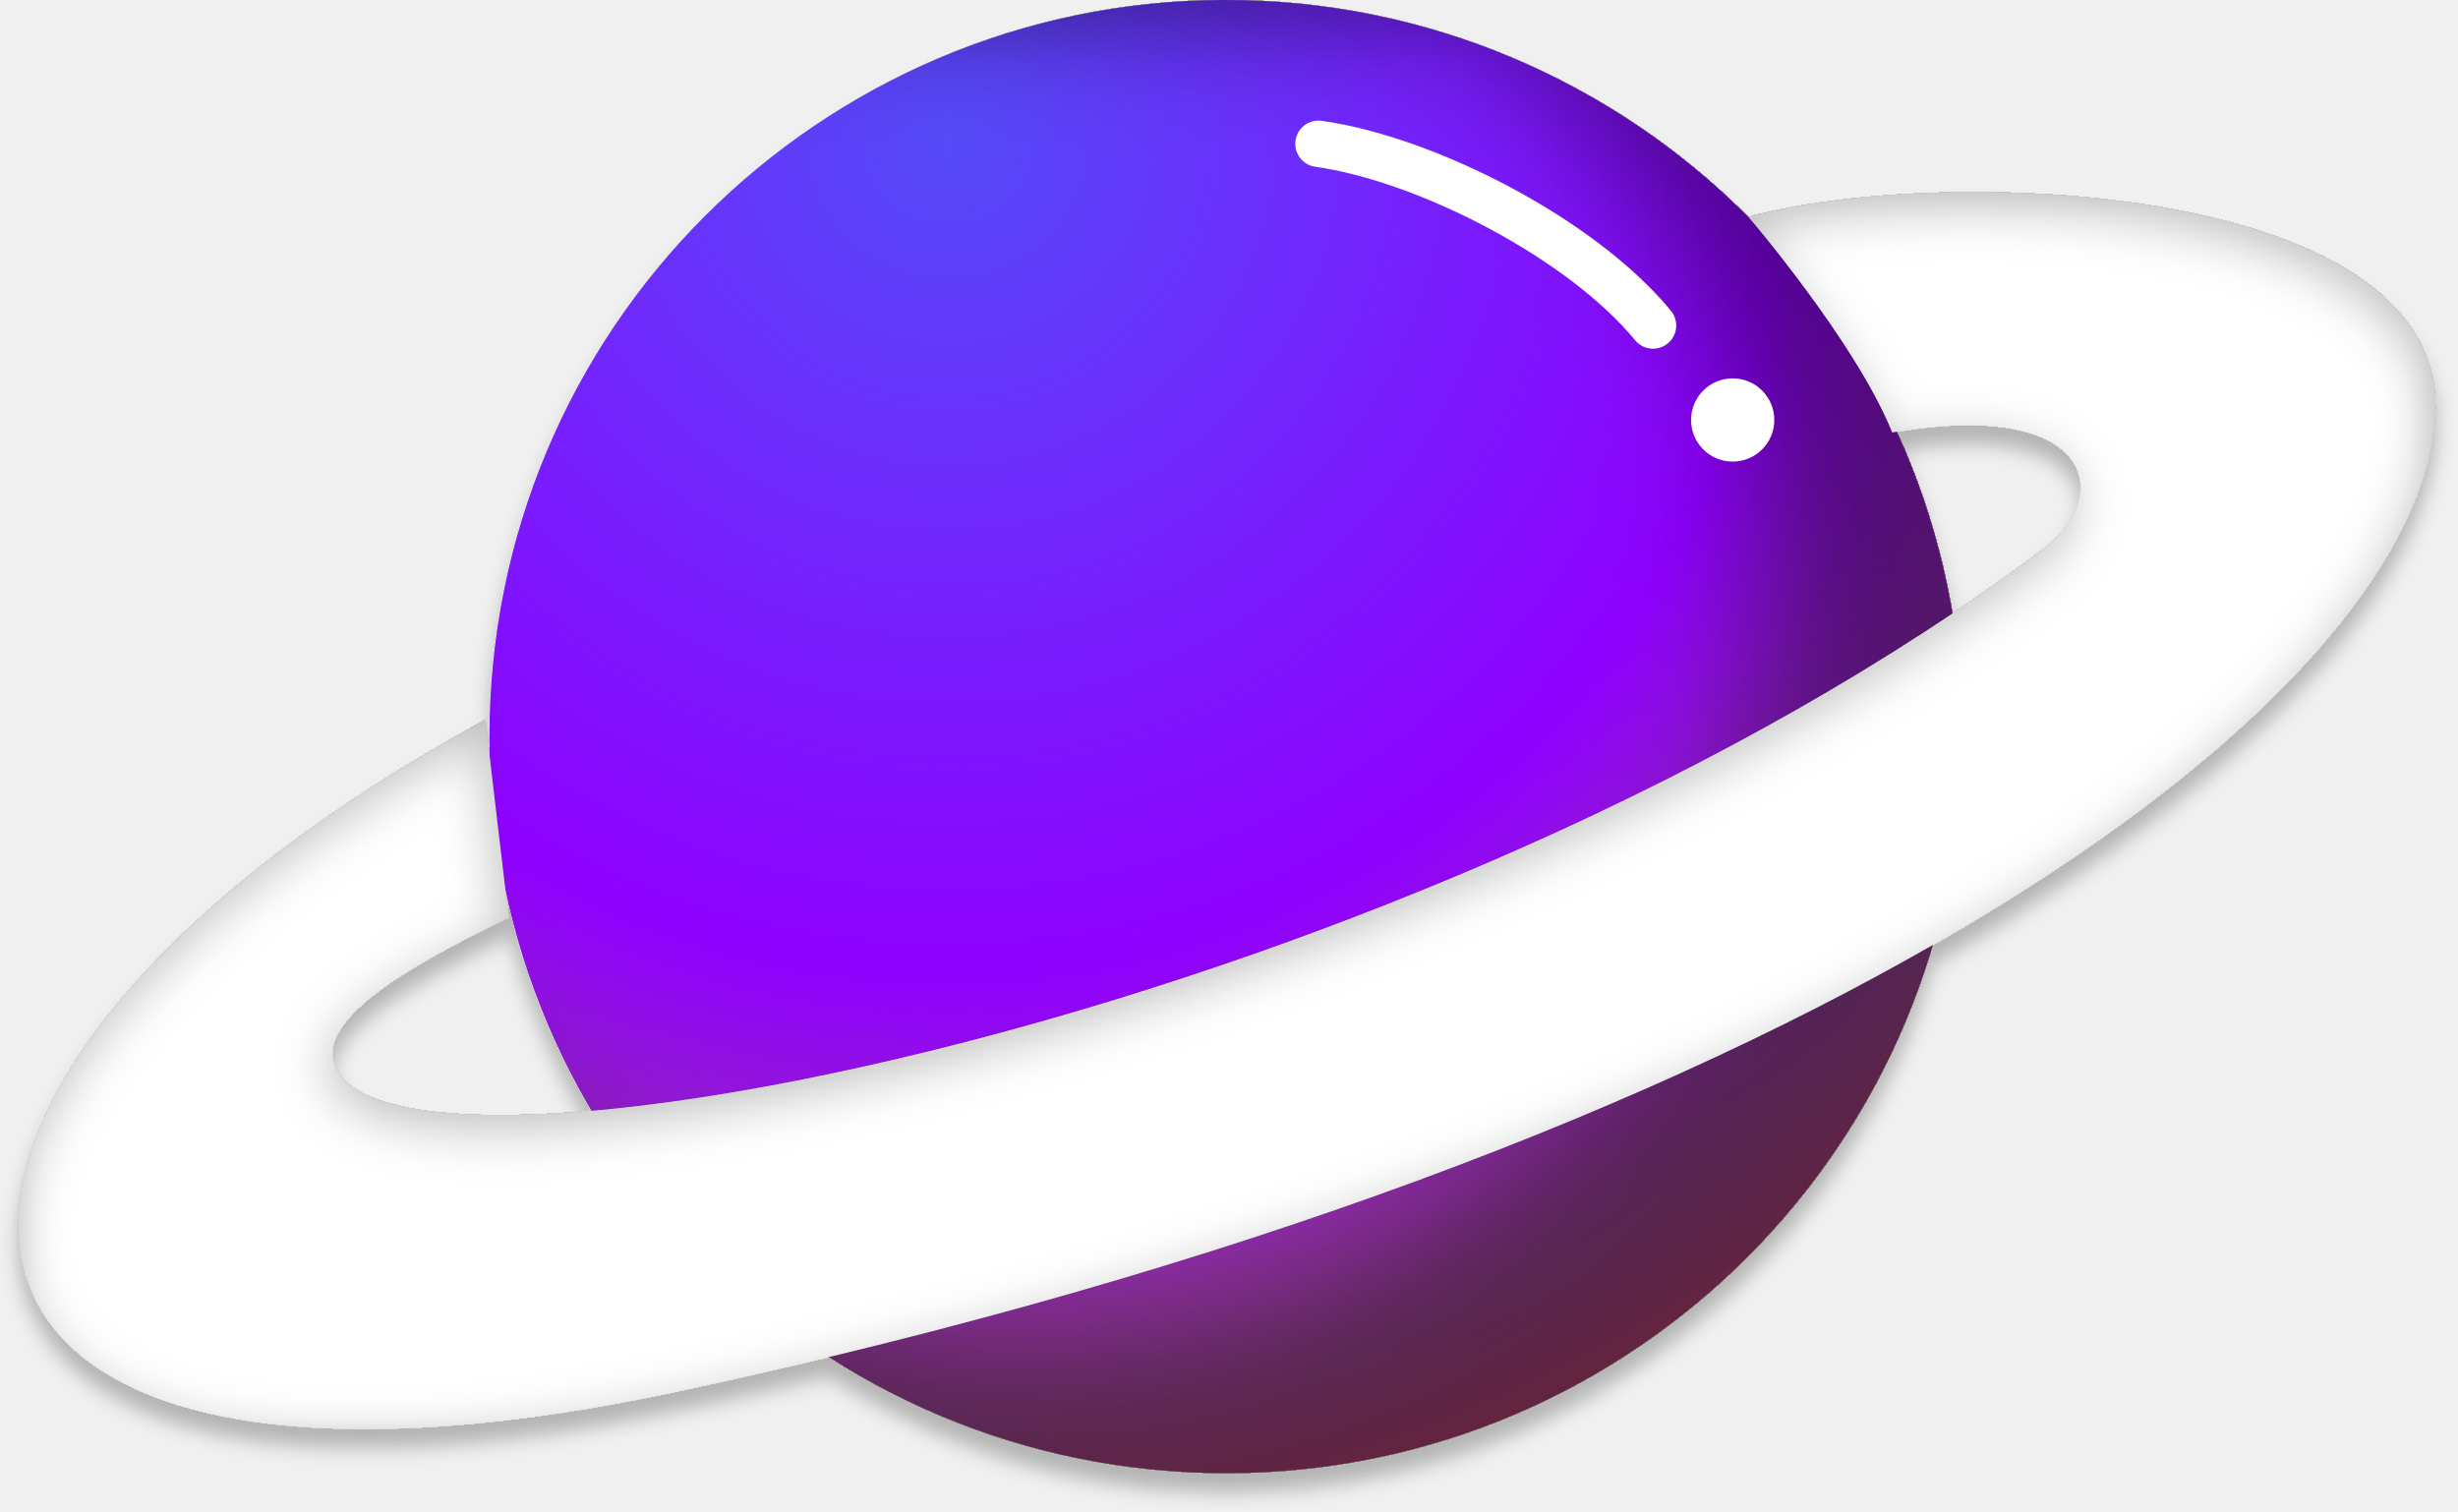
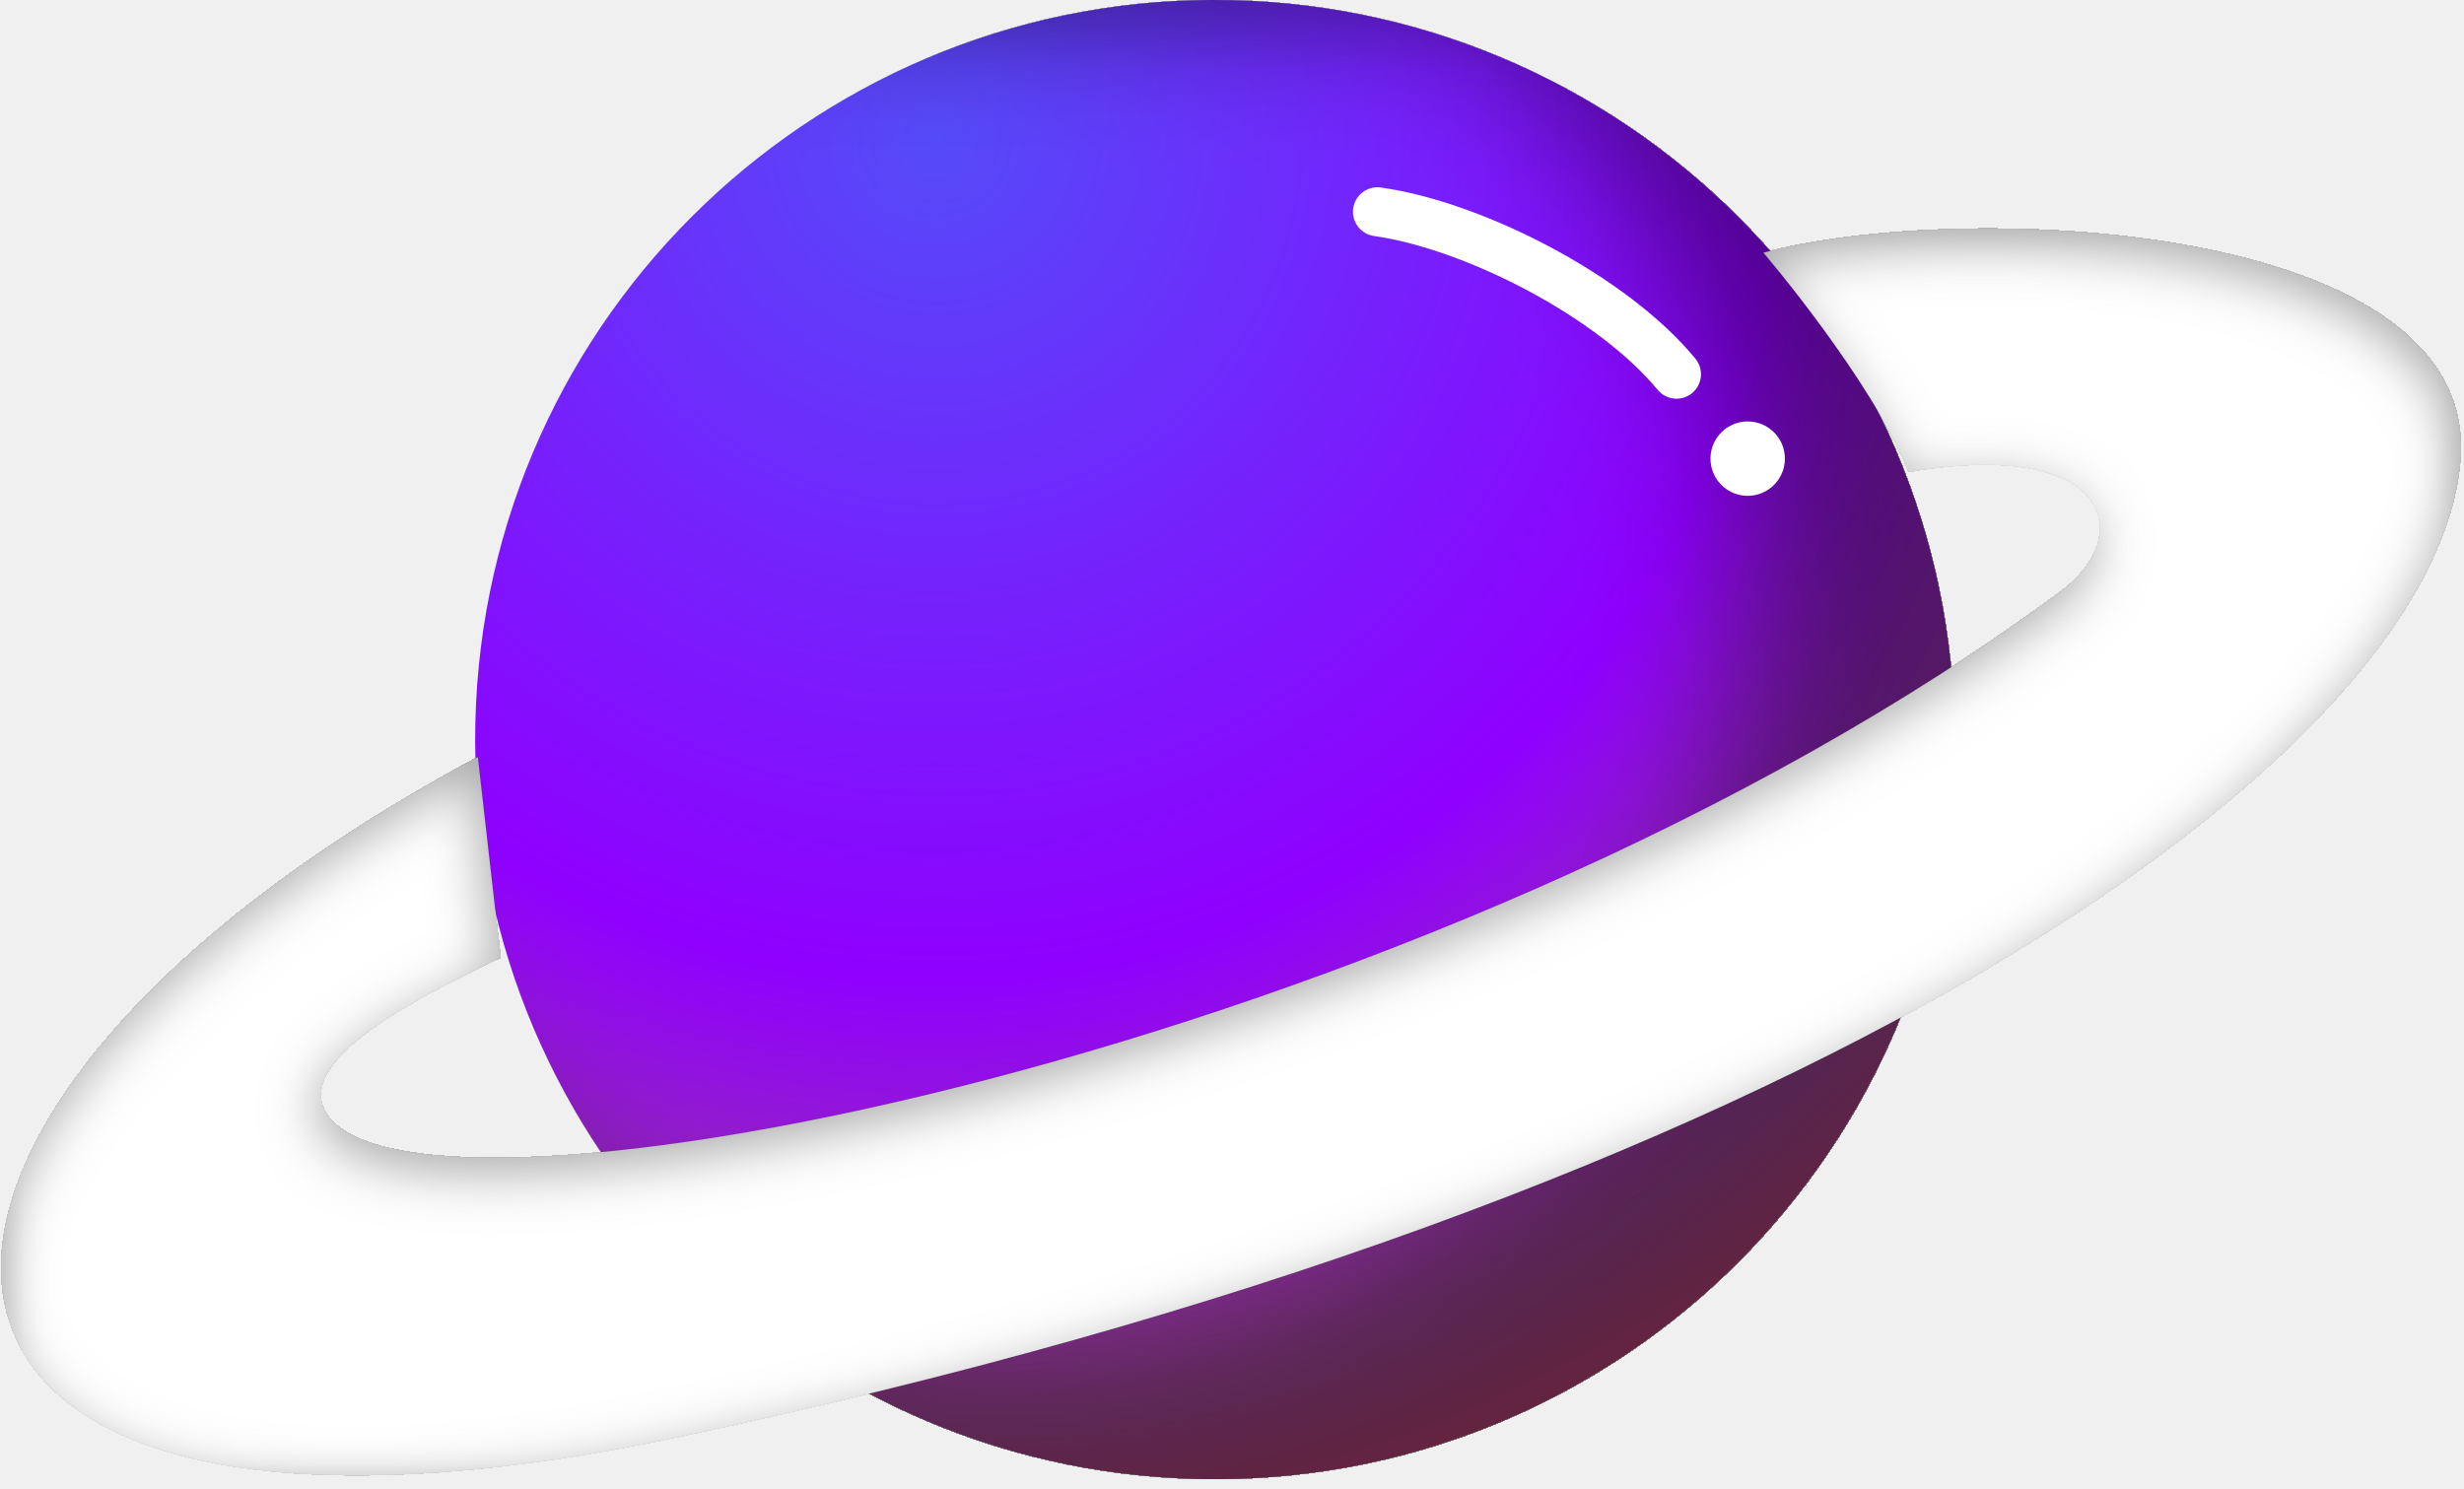
- <svg xmlns="http://www.w3.org/2000/svg" width="530" height="326" viewBox="0 0 530 326" fill="none">
-   <g filter="url(#filter0_d_139_15)">
-     <g filter="url(#filter1_i_139_15)">
-       <path d="M105.566 155.216C107.567 67.516 180.284 -1.958 267.984 0.042C355.685 2.043 425.159 74.76 423.158 162.46C421.158 250.161 348.441 319.635 260.74 317.635C173.039 315.634 103.566 242.917 105.566 155.216Z" fill="url(#paint0_radial_139_15)" />
-     </g>
-     <path d="M284.29 31.005C307.518 34.268 340.97 51.402 356.43 70.198" stroke="white" stroke-width="10" stroke-linecap="round" />
-     <circle cx="373.606" cy="90.566" r="8.975" fill="white" />
-     <g filter="url(#filter2_i_139_15)">
-       <path d="M109.693 197.871L104.665 155.257C-37.982 232.74 -33.457 338.614 146.699 299.926C386.175 248.499 520.118 153.871 525.031 90.312C528.962 39.464 419.619 35.16 377.004 46.782C377.004 46.782 400.249 73.9 407.997 93.27C451.234 85.754 456.112 106.754 440.615 118.376C308.45 217.491 89.5 261.675 72.577 230.724C66.356 219.347 93.101 205.937 109.693 197.871Z" fill="white" />
-     </g>
+ <svg xmlns="http://www.w3.org/2000/svg" width="503" height="304" viewBox="0 0 503 304" fill="none">
+   <g filter="url(#filter0_i_141_2)">
+     <path d="M97.04 147.557C98.942 64.184 168.071 -1.862 251.443 0.04C334.816 1.942 400.862 71.07 398.96 154.443C397.058 237.816 327.929 303.862 244.557 301.96C161.184 300.058 95.138 230.929 97.04 147.557Z" fill="url(#paint0_radial_141_2)" />
+   </g>
+   <path d="M281.19 43.237C300.846 45.999 329.154 60.498 342.237 76.404" stroke="white" stroke-width="10" stroke-linecap="round" />
+   <circle cx="356.772" cy="93.64" r="7.595" fill="white" />
+   <g filter="url(#filter1_i_141_2)">
+     <path d="M102.198 195.496L97.537 154.575C-40.026 228.35 -36.11 329.982 137.381 293.597C367.998 245.232 497.258 154.967 502.248 93.986C506.24 45.201 401.057 40.617 360.008 51.594C360.008 51.594 382.261 77.718 389.635 96.34C431.265 89.305 435.872 109.481 420.914 120.571C293.346 215.15 82.507 256.648 66.353 226.873C60.414 215.928 86.202 203.169 102.198 195.496Z" fill="white" />
  </g>
  <defs>
-     <filter id="filter0_d_139_15" x="0" y="0" width="529.134" height="325.677" filterUnits="userSpaceOnUse" color-interpolation-filters="sRGB">
-       <feFlood flood-opacity="0" result="BackgroundImageFix" />
-       <feColorMatrix in="SourceAlpha" type="matrix" values="0 0 0 0 0 0 0 0 0 0 0 0 0 0 0 0 0 0 127 0" result="hardAlpha" />
-       <feOffset dy="4" />
-       <feGaussianBlur stdDeviation="2" />
-       <feComposite in2="hardAlpha" operator="out" />
-       <feColorMatrix type="matrix" values="0 0 0 0 0 0 0 0 0 0 0 0 0 0 0 0 0 0 0.25 0" />
-       <feBlend mode="normal" in2="BackgroundImageFix" result="effect1_dropShadow_139_15" />
-       <feBlend mode="normal" in="SourceGraphic" in2="effect1_dropShadow_139_15" result="shape" />
-     </filter>
-     <filter id="filter1_i_139_15" x="75.524" y="-30" width="347.677" height="347.677" filterUnits="userSpaceOnUse" color-interpolation-filters="sRGB">
+     <filter id="filter0_i_141_2" x="67" y="-30" width="332" height="332" filterUnits="userSpaceOnUse" color-interpolation-filters="sRGB">
      <feFlood flood-opacity="0" result="BackgroundImageFix" />
      <feBlend mode="normal" in="SourceGraphic" in2="BackgroundImageFix" result="shape" />
      <feColorMatrix in="SourceAlpha" type="matrix" values="0 0 0 0 0 0 0 0 0 0 0 0 0 0 0 0 0 0 127 0" result="hardAlpha" />
      <feOffset dx="-43" dy="-30" />
      <feGaussianBlur stdDeviation="15" />
      <feComposite in2="hardAlpha" operator="arithmetic" k2="-1" k3="1" />
      <feColorMatrix type="matrix" values="0 0 0 0 0 0 0 0 0 0 0 0 0 0 0 0 0 0 0.44 0" />
-       <feBlend mode="normal" in2="shape" result="effect1_innerShadow_139_15" />
+       <feBlend mode="normal" in2="shape" result="effect1_innerShadow_141_2" />
    </filter>
-     <filter id="filter2_i_139_15" x="3" y="41.434" width="522.134" height="269.73" filterUnits="userSpaceOnUse" color-interpolation-filters="sRGB">
+     <filter id="filter1_i_141_2" x="-0.765" y="46.662" width="503.123" height="257.563" filterUnits="userSpaceOnUse" color-interpolation-filters="sRGB">
      <feFlood flood-opacity="0" result="BackgroundImageFix" />
      <feBlend mode="normal" in="SourceGraphic" in2="BackgroundImageFix" result="shape" />
      <feColorMatrix in="SourceAlpha" type="matrix" values="0 0 0 0 0 0 0 0 0 0 0 0 0 0 0 0 0 0 127 0" result="hardAlpha" />
      <feOffset dx="-1" dy="3" />
      <feGaussianBlur stdDeviation="5.5" />
      <feComposite in2="hardAlpha" operator="arithmetic" k2="-1" k3="1" />
-       <feColorMatrix type="matrix" values="0 0 0 0 0 0 0 0 0 0 0 0 0 0 0 0 0 0 0.25 0" />
-       <feBlend mode="normal" in2="shape" result="effect1_innerShadow_139_15" />
+       <feColorMatrix type="matrix" values="0 0 0 0 0.329 0 0 0 0 0.329 0 0 0 0 0.329 0 0 0 0.5 0" />
+       <feBlend mode="normal" in2="shape" result="effect1_innerShadow_141_2" />
    </filter>
-     <radialGradient id="paint0_radial_139_15" cx="0" cy="0" r="1" gradientUnits="userSpaceOnUse" gradientTransform="translate(205.529 29.3727) rotate(45.4719) scale(350.211)">
+     <radialGradient id="paint0_radial_141_2" cx="0" cy="0" r="1" gradientUnits="userSpaceOnUse" gradientTransform="translate(192.07 27.9232) rotate(45.4719) scale(332.929)">
      <stop stop-color="#554BF9" />
      <stop offset="0.514" stop-color="#8F00FF" />
      <stop offset="0.785" stop-color="#99428E" />
      <stop offset="1" stop-color="#E03C37" />
    </radialGradient>
  </defs>
</svg>
